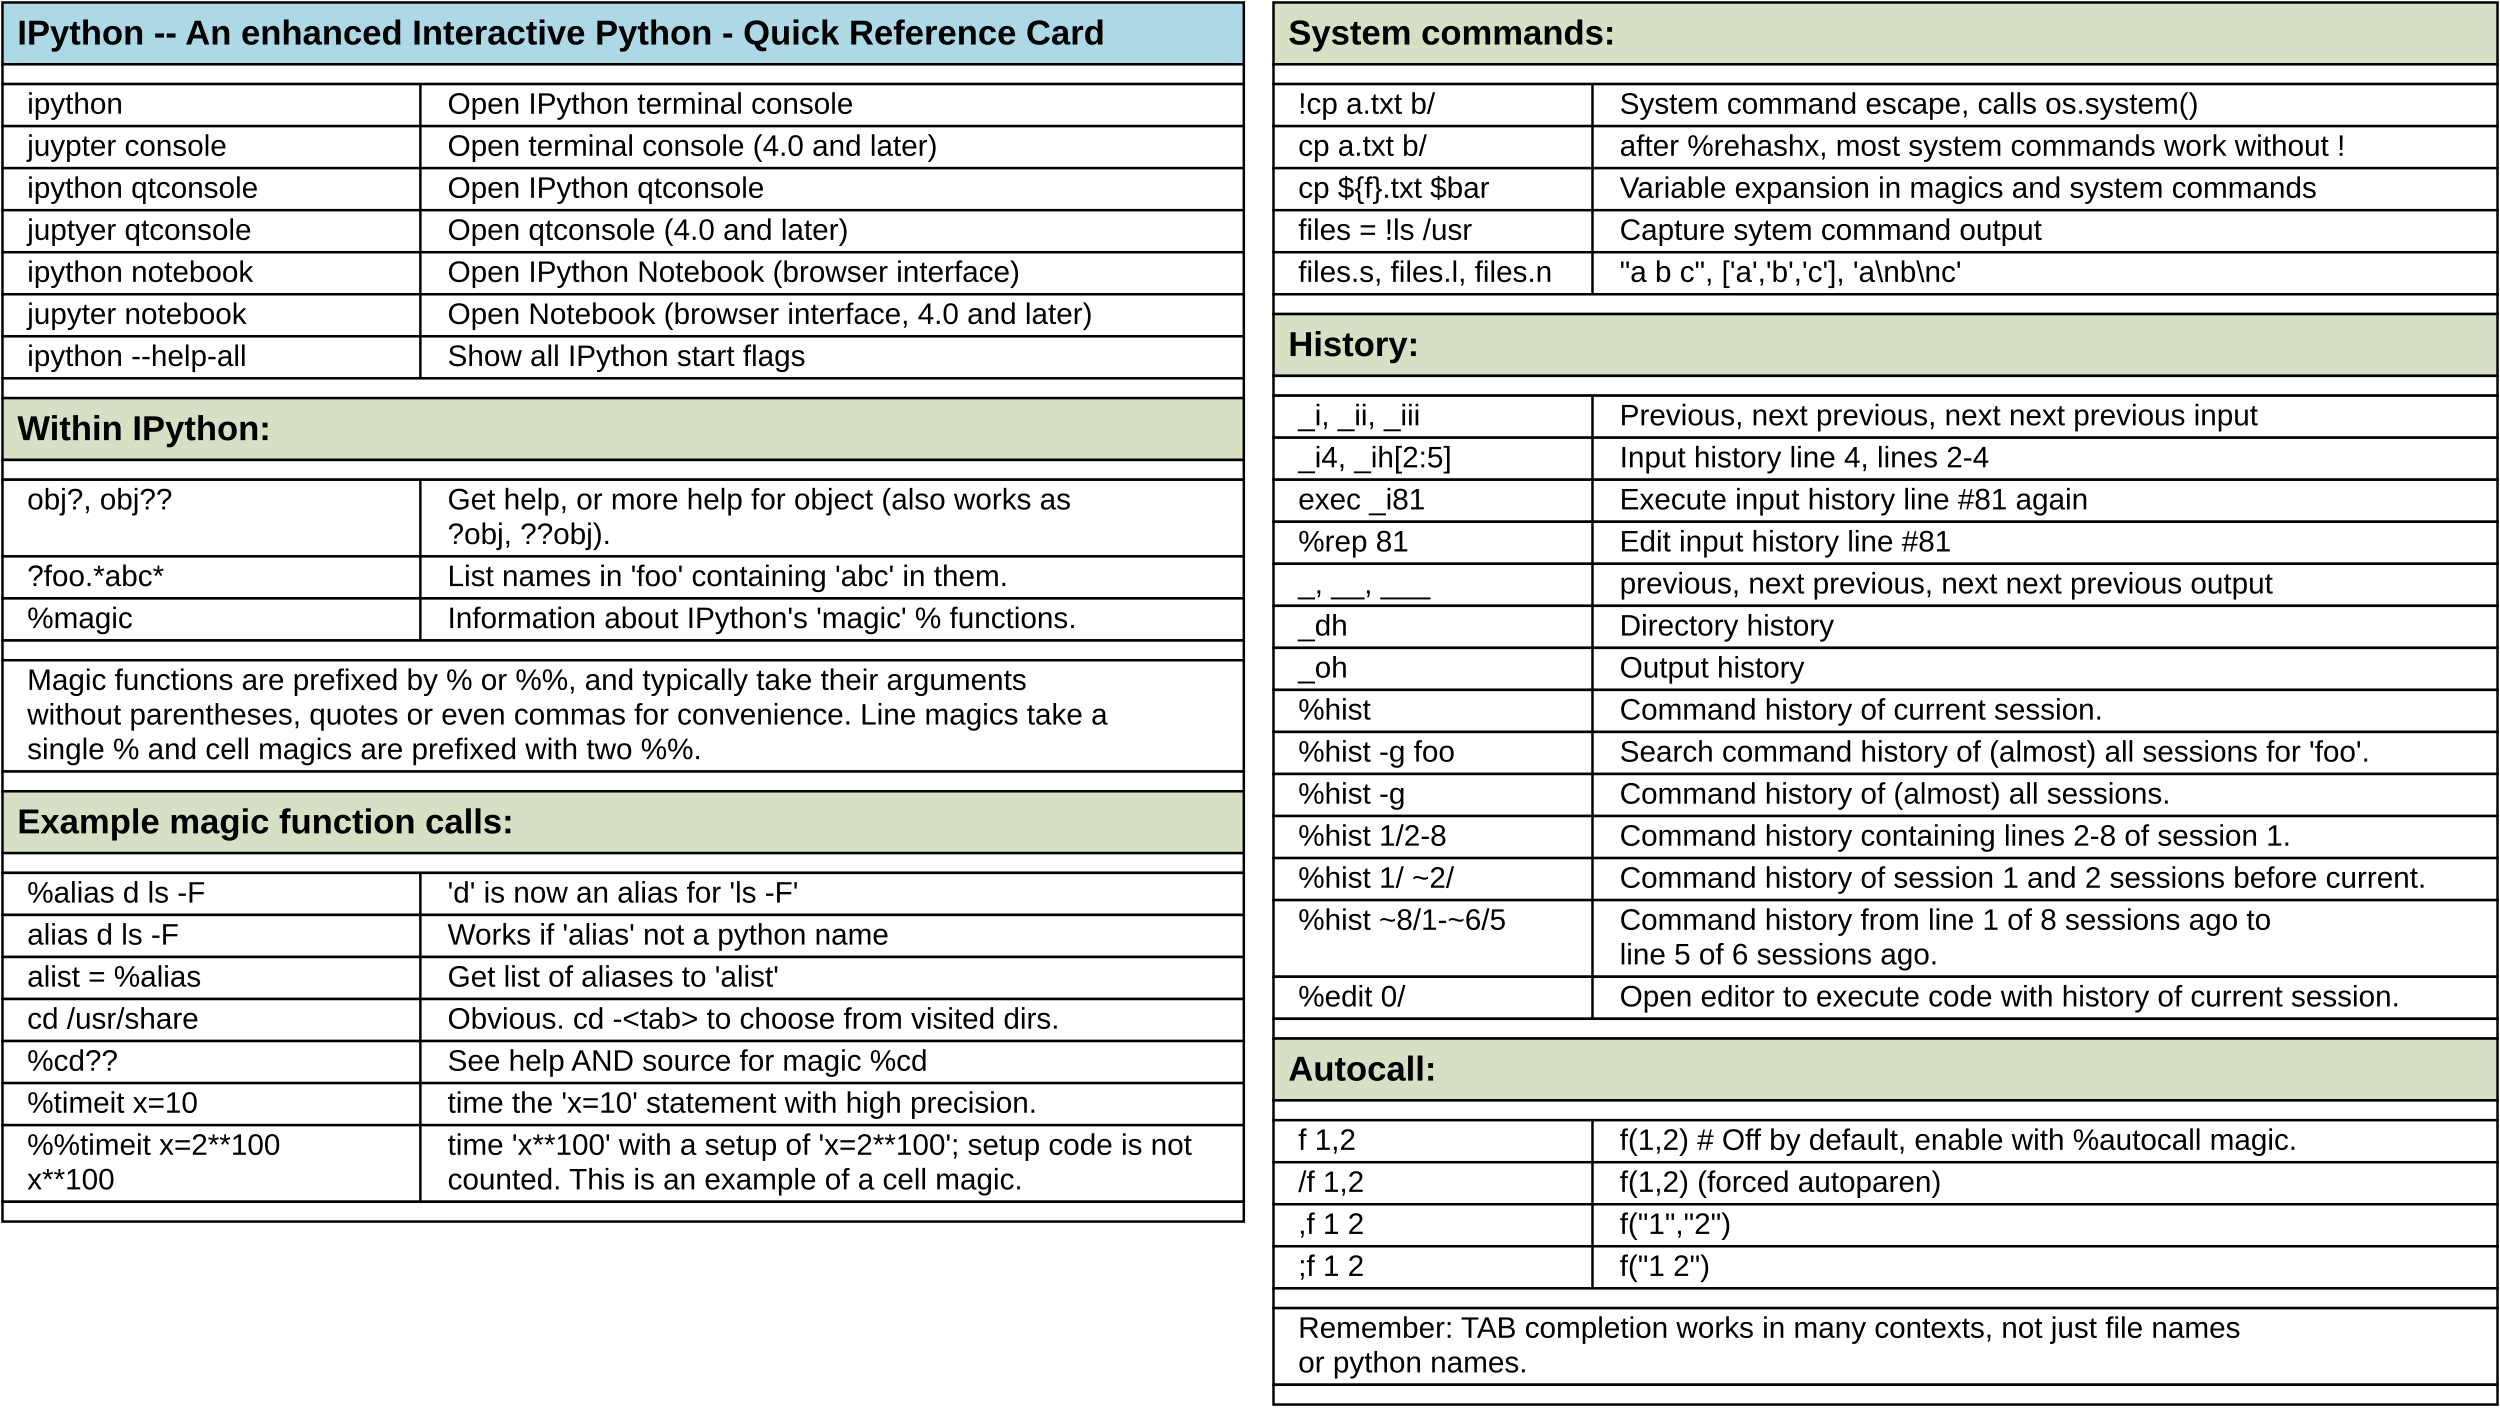
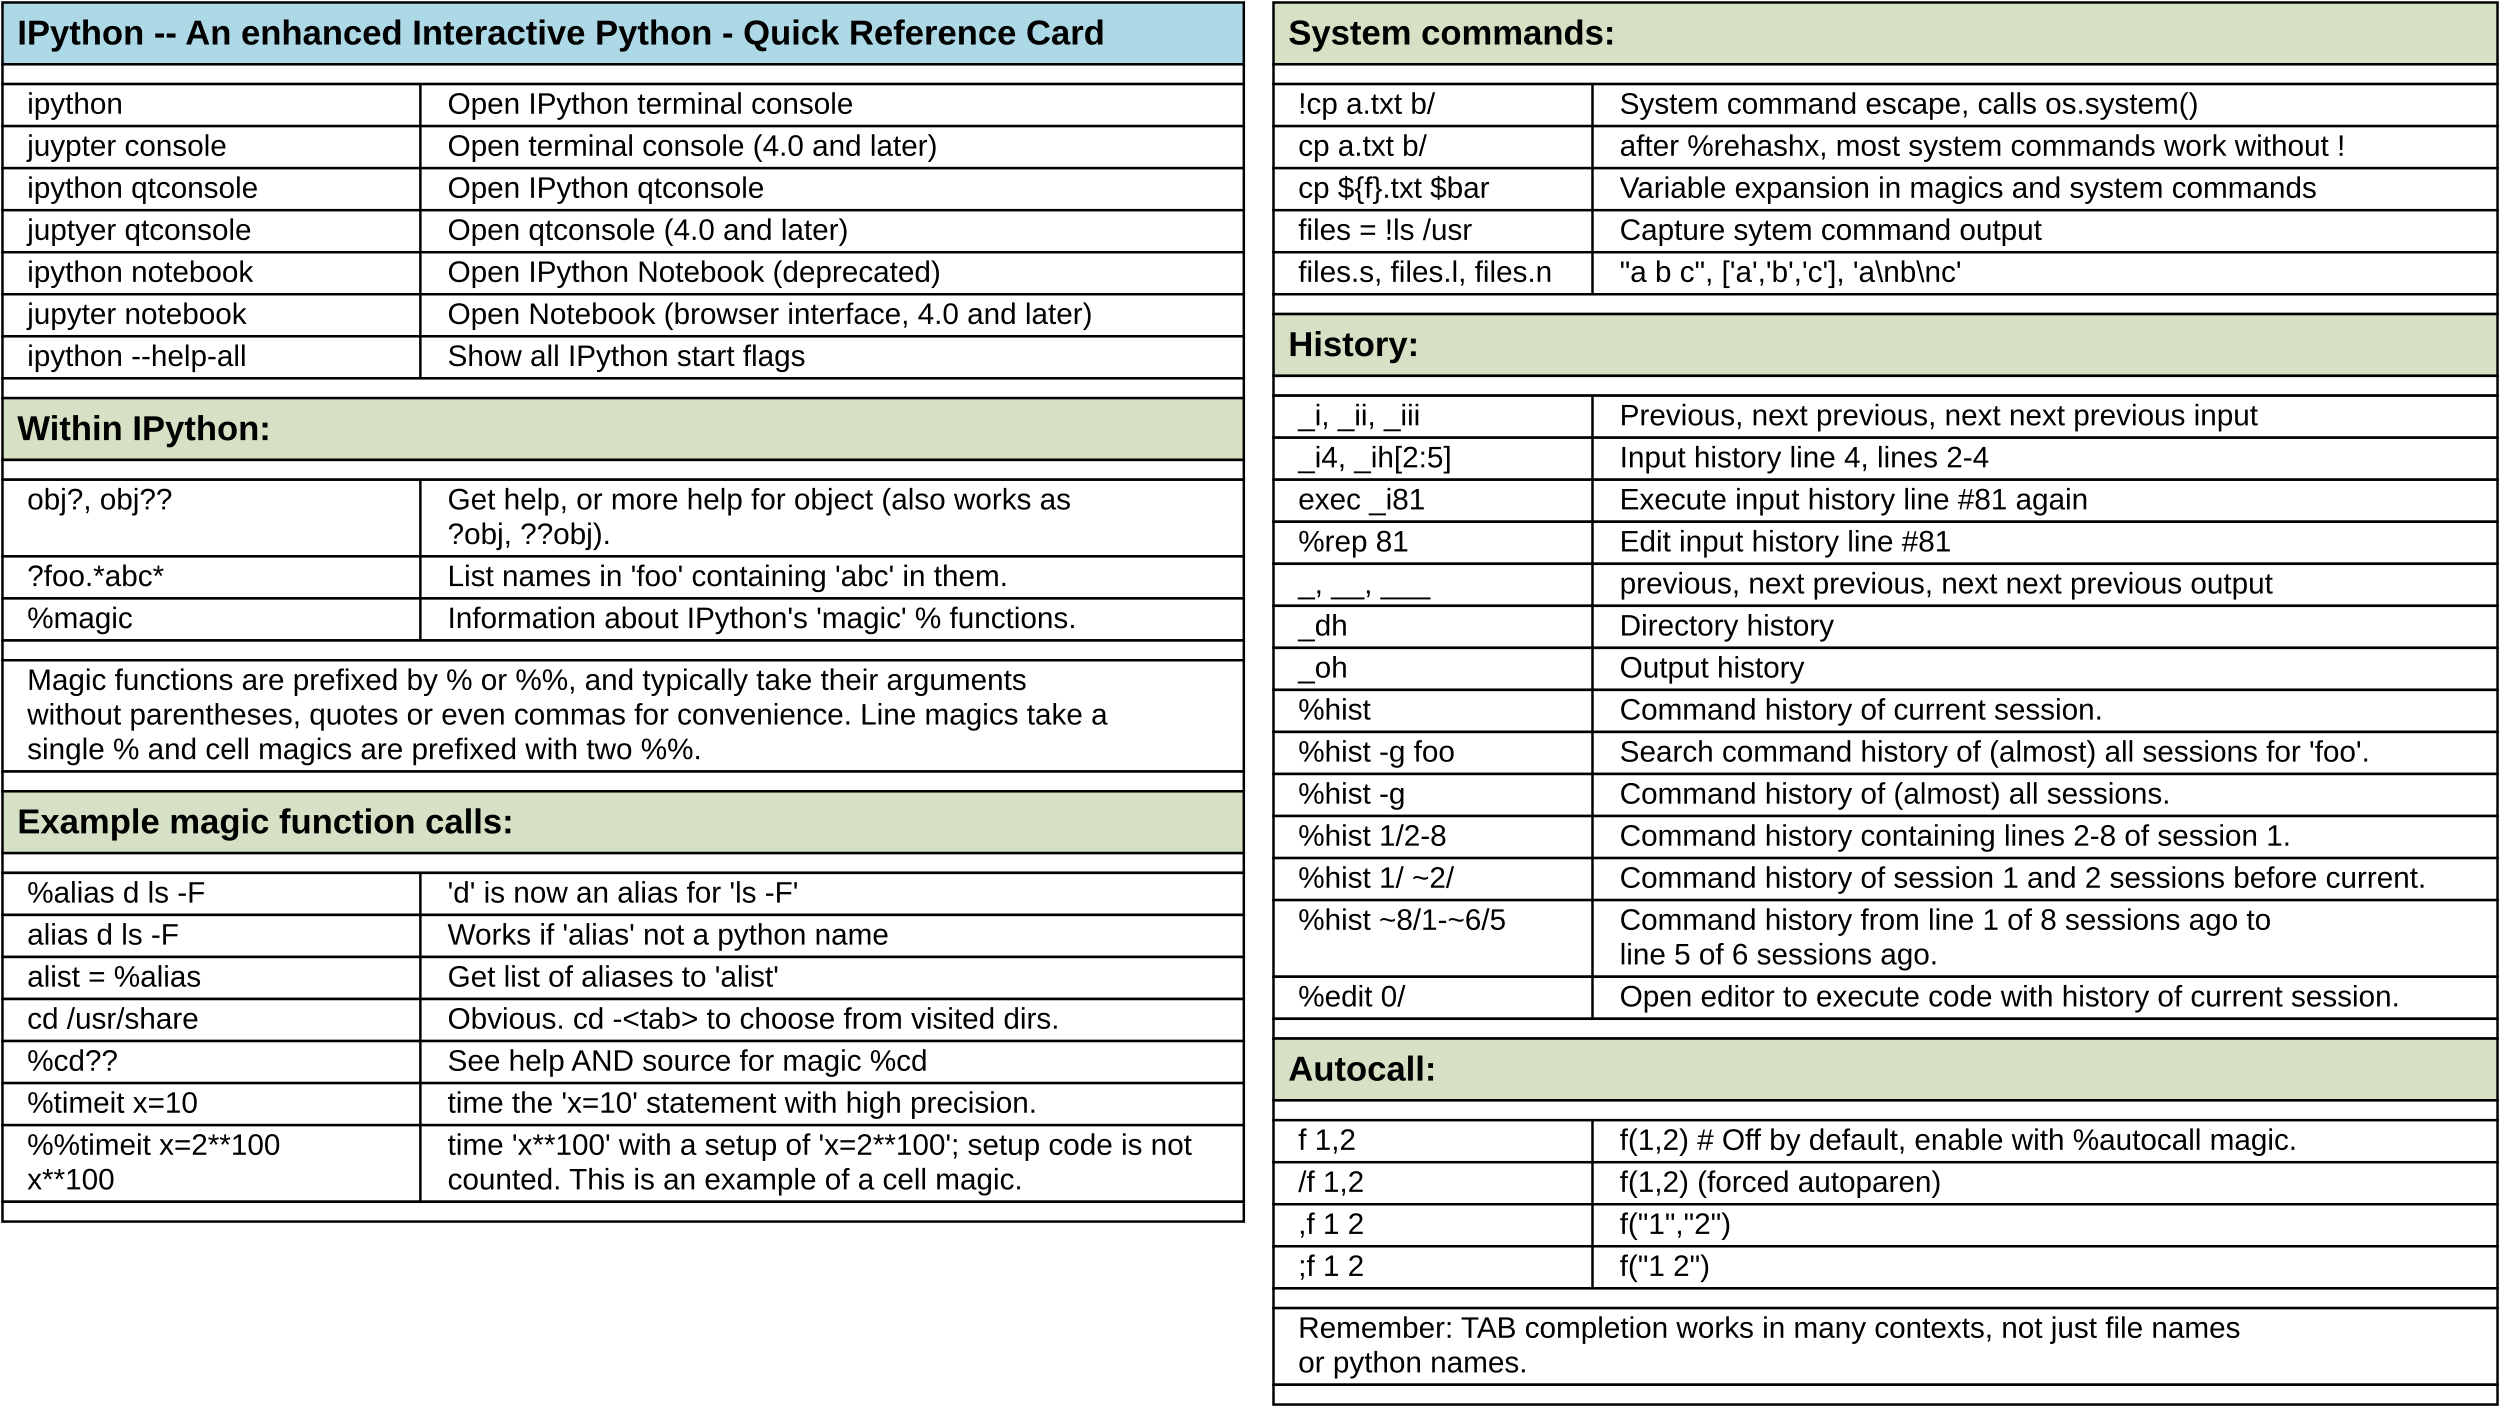
<svg xmlns="http://www.w3.org/2000/svg" viewBox="0 0 1011 569" height="569" version="1.1">
  <rect height="25" width="502" style=" fill:rgb(173, 216, 230); stroke:rgb(0, 0, 0); stroke-width:1" x="1" y="1" />
  <text x="7" y="18" font-size="14" font-weight="bold" style="fill:rgb(0, 0, 0)" font-family="Arial">IPython -- An enhanced Interactive Python - Quick Reference Card</text>
  <rect height="8" width="502" style=" fill:rgb(255, 255, 255); stroke:rgb(0, 0, 0); stroke-width:1" x="1" y="26" />
  <rect height="17" width="502" style=" fill:rgb(255, 255, 255); stroke:rgb(0, 0, 0); stroke-width:1" x="1" y="34" />
  <text x="11" y="46" font-size="12" font-weight="normal" style="fill:rgb(0, 0, 0)" font-family="Arial">ipython</text>
  <text x="181" y="46" font-size="12" font-weight="normal" style="fill:rgb(0, 0, 0)" font-family="Arial">Open IPython terminal console</text>
  <line x1="170" y1="34" x2="170" y2="51" style="stroke:rgb(0, 0, 0); stroke-width:1" />
  <rect height="17" width="502" style=" fill:rgb(255, 255, 255); stroke:rgb(0, 0, 0); stroke-width:1" x="1" y="51" />
  <text x="11" y="63" font-size="12" font-weight="normal" style="fill:rgb(0, 0, 0)" font-family="Arial">juypter console</text>
  <text x="181" y="63" font-size="12" font-weight="normal" style="fill:rgb(0, 0, 0)" font-family="Arial">Open terminal console (4.0 and later)</text>
  <line x1="170" y1="51" x2="170" y2="68" style="stroke:rgb(0, 0, 0); stroke-width:1" />
  <rect height="17" width="502" style=" fill:rgb(255, 255, 255); stroke:rgb(0, 0, 0); stroke-width:1" x="1" y="68" />
  <text x="11" y="80" font-size="12" font-weight="normal" style="fill:rgb(0, 0, 0)" font-family="Arial">ipython qtconsole</text>
  <text x="181" y="80" font-size="12" font-weight="normal" style="fill:rgb(0, 0, 0)" font-family="Arial">Open IPython qtconsole</text>
  <line x1="170" y1="68" x2="170" y2="85" style="stroke:rgb(0, 0, 0); stroke-width:1" />
  <rect height="17" width="502" style=" fill:rgb(255, 255, 255); stroke:rgb(0, 0, 0); stroke-width:1" x="1" y="85" />
  <text x="11" y="97" font-size="12" font-weight="normal" style="fill:rgb(0, 0, 0)" font-family="Arial">juptyer qtconsole</text>
  <text x="181" y="97" font-size="12" font-weight="normal" style="fill:rgb(0, 0, 0)" font-family="Arial">Open qtconsole (4.0 and later)</text>
  <line x1="170" y1="85" x2="170" y2="102" style="stroke:rgb(0, 0, 0); stroke-width:1" />
  <rect height="17" width="502" style=" fill:rgb(255, 255, 255); stroke:rgb(0, 0, 0); stroke-width:1" x="1" y="102" />
  <text x="11" y="114" font-size="12" font-weight="normal" style="fill:rgb(0, 0, 0)" font-family="Arial">ipython notebook</text>
-   <text x="181" y="114" font-size="12" font-weight="normal" style="fill:rgb(0, 0, 0)" font-family="Arial">Open IPython Notebook (browser interface)</text>
+   <text x="181" y="114" font-size="12" font-weight="normal" style="fill:rgb(0, 0, 0)" font-family="Arial">Open IPython Notebook (deprecated)</text>
  <line x1="170" y1="102" x2="170" y2="119" style="stroke:rgb(0, 0, 0); stroke-width:1" />
  <rect height="17" width="502" style=" fill:rgb(255, 255, 255); stroke:rgb(0, 0, 0); stroke-width:1" x="1" y="119" />
  <text x="11" y="131" font-size="12" font-weight="normal" style="fill:rgb(0, 0, 0)" font-family="Arial">jupyter notebook</text>
  <text x="181" y="131" font-size="12" font-weight="normal" style="fill:rgb(0, 0, 0)" font-family="Arial">Open Notebook (browser interface, 4.0 and later)</text>
  <line x1="170" y1="119" x2="170" y2="136" style="stroke:rgb(0, 0, 0); stroke-width:1" />
  <rect height="17" width="502" style=" fill:rgb(255, 255, 255); stroke:rgb(0, 0, 0); stroke-width:1" x="1" y="136" />
  <text x="11" y="148" font-size="12" font-weight="normal" style="fill:rgb(0, 0, 0)" font-family="Arial">ipython --help-all</text>
  <text x="181" y="148" font-size="12" font-weight="normal" style="fill:rgb(0, 0, 0)" font-family="Arial">Show all IPython start flags</text>
  <line x1="170" y1="136" x2="170" y2="153" style="stroke:rgb(0, 0, 0); stroke-width:1" />
  <rect height="8" width="502" style=" fill:rgb(255, 255, 255); stroke:rgb(0, 0, 0); stroke-width:1" x="1" y="153" />
  <rect height="25" width="502" style=" fill:rgb(213, 224, 197); stroke:rgb(0, 0, 0); stroke-width:1" x="1" y="161" />
  <text x="7" y="178" font-size="14" font-weight="bold" style="fill:rgb(0, 0, 0)" font-family="Arial">Within IPython:</text>
  <rect height="8" width="502" style=" fill:rgb(255, 255, 255); stroke:rgb(0, 0, 0); stroke-width:1" x="1" y="186" />
  <rect height="31" width="502" style=" fill:rgb(255, 255, 255); stroke:rgb(0, 0, 0); stroke-width:1" x="1" y="194" />
  <text x="11" y="206" font-size="12" font-weight="normal" style="fill:rgb(0, 0, 0)" font-family="Arial">obj?, obj??<tspan x="11" y="220"> </tspan>
  </text>
  <text x="181" y="206" font-size="12" font-weight="normal" style="fill:rgb(0, 0, 0)" font-family="Arial">Get help, or more help for object (also works as<tspan x="181" y="220">?obj, ??obj).</tspan>
  </text>
  <line x1="170" y1="194" x2="170" y2="225" style="stroke:rgb(0, 0, 0); stroke-width:1" />
  <rect height="17" width="502" style=" fill:rgb(255, 255, 255); stroke:rgb(0, 0, 0); stroke-width:1" x="1" y="225" />
  <text x="11" y="237" font-size="12" font-weight="normal" style="fill:rgb(0, 0, 0)" font-family="Arial">?foo.*abc*</text>
  <text x="181" y="237" font-size="12" font-weight="normal" style="fill:rgb(0, 0, 0)" font-family="Arial">List names in 'foo' containing 'abc' in them.</text>
  <line x1="170" y1="225" x2="170" y2="242" style="stroke:rgb(0, 0, 0); stroke-width:1" />
  <rect height="17" width="502" style=" fill:rgb(255, 255, 255); stroke:rgb(0, 0, 0); stroke-width:1" x="1" y="242" />
  <text x="11" y="254" font-size="12" font-weight="normal" style="fill:rgb(0, 0, 0)" font-family="Arial">%magic</text>
  <text x="181" y="254" font-size="12" font-weight="normal" style="fill:rgb(0, 0, 0)" font-family="Arial">Information about IPython's 'magic' % functions.</text>
  <line x1="170" y1="242" x2="170" y2="259" style="stroke:rgb(0, 0, 0); stroke-width:1" />
  <rect height="8" width="502" style=" fill:rgb(255, 255, 255); stroke:rgb(0, 0, 0); stroke-width:1" x="1" y="259" />
  <rect height="45" width="502" style=" fill:rgb(255, 255, 255); stroke:rgb(0, 0, 0); stroke-width:1" x="1" y="267" />
  <text x="11" y="279" font-size="12" font-weight="normal" style="fill:rgb(0, 0, 0)" font-family="Arial">Magic functions are prefixed by % or %%, and typically take their arguments<tspan x="11" y="293">without parentheses, quotes or even commas for convenience.  Line magics take a</tspan>
    <tspan x="11" y="307">single % and cell magics are prefixed with two %%.</tspan>
  </text>
  <rect height="8" width="502" style=" fill:rgb(255, 255, 255); stroke:rgb(0, 0, 0); stroke-width:1" x="1" y="312" />
  <rect height="25" width="502" style=" fill:rgb(213, 224, 197); stroke:rgb(0, 0, 0); stroke-width:1" x="1" y="320" />
  <text x="7" y="337" font-size="14" font-weight="bold" style="fill:rgb(0, 0, 0)" font-family="Arial">Example magic function calls:</text>
  <rect height="8" width="502" style=" fill:rgb(255, 255, 255); stroke:rgb(0, 0, 0); stroke-width:1" x="1" y="345" />
  <rect height="17" width="502" style=" fill:rgb(255, 255, 255); stroke:rgb(0, 0, 0); stroke-width:1" x="1" y="353" />
  <text x="11" y="365" font-size="12" font-weight="normal" style="fill:rgb(0, 0, 0)" font-family="Arial">%alias d ls -F</text>
  <text x="181" y="365" font-size="12" font-weight="normal" style="fill:rgb(0, 0, 0)" font-family="Arial">'d' is now an alias for 'ls -F'</text>
  <line x1="170" y1="353" x2="170" y2="370" style="stroke:rgb(0, 0, 0); stroke-width:1" />
  <rect height="17" width="502" style=" fill:rgb(255, 255, 255); stroke:rgb(0, 0, 0); stroke-width:1" x="1" y="370" />
  <text x="11" y="382" font-size="12" font-weight="normal" style="fill:rgb(0, 0, 0)" font-family="Arial">alias d ls -F</text>
  <text x="181" y="382" font-size="12" font-weight="normal" style="fill:rgb(0, 0, 0)" font-family="Arial">Works if 'alias' not a python name</text>
  <line x1="170" y1="370" x2="170" y2="387" style="stroke:rgb(0, 0, 0); stroke-width:1" />
  <rect height="17" width="502" style=" fill:rgb(255, 255, 255); stroke:rgb(0, 0, 0); stroke-width:1" x="1" y="387" />
  <text x="11" y="399" font-size="12" font-weight="normal" style="fill:rgb(0, 0, 0)" font-family="Arial">alist = %alias</text>
  <text x="181" y="399" font-size="12" font-weight="normal" style="fill:rgb(0, 0, 0)" font-family="Arial">Get list of aliases to 'alist'</text>
  <line x1="170" y1="387" x2="170" y2="404" style="stroke:rgb(0, 0, 0); stroke-width:1" />
  <rect height="17" width="502" style=" fill:rgb(255, 255, 255); stroke:rgb(0, 0, 0); stroke-width:1" x="1" y="404" />
  <text x="11" y="416" font-size="12" font-weight="normal" style="fill:rgb(0, 0, 0)" font-family="Arial">cd /usr/share</text>
  <text x="181" y="416" font-size="12" font-weight="normal" style="fill:rgb(0, 0, 0)" font-family="Arial">Obvious. cd -&lt;tab&gt; to choose from visited dirs.</text>
  <line x1="170" y1="404" x2="170" y2="421" style="stroke:rgb(0, 0, 0); stroke-width:1" />
  <rect height="17" width="502" style=" fill:rgb(255, 255, 255); stroke:rgb(0, 0, 0); stroke-width:1" x="1" y="421" />
  <text x="11" y="433" font-size="12" font-weight="normal" style="fill:rgb(0, 0, 0)" font-family="Arial">%cd??</text>
  <text x="181" y="433" font-size="12" font-weight="normal" style="fill:rgb(0, 0, 0)" font-family="Arial">See help AND source for magic %cd</text>
  <line x1="170" y1="421" x2="170" y2="438" style="stroke:rgb(0, 0, 0); stroke-width:1" />
  <rect height="17" width="502" style=" fill:rgb(255, 255, 255); stroke:rgb(0, 0, 0); stroke-width:1" x="1" y="438" />
  <text x="11" y="450" font-size="12" font-weight="normal" style="fill:rgb(0, 0, 0)" font-family="Arial">%timeit x=10</text>
  <text x="181" y="450" font-size="12" font-weight="normal" style="fill:rgb(0, 0, 0)" font-family="Arial">time the 'x=10' statement with high precision.</text>
  <line x1="170" y1="438" x2="170" y2="455" style="stroke:rgb(0, 0, 0); stroke-width:1" />
  <rect height="31" width="502" style=" fill:rgb(255, 255, 255); stroke:rgb(0, 0, 0); stroke-width:1" x="1" y="455" />
  <text x="11" y="467" font-size="12" font-weight="normal" style="fill:rgb(0, 0, 0)" font-family="Arial">%%timeit x=2**100<tspan x="11" y="481">x**100</tspan>
  </text>
  <text x="181" y="467" font-size="12" font-weight="normal" style="fill:rgb(0, 0, 0)" font-family="Arial">time 'x**100' with a setup of 'x=2**100'; setup code is not<tspan x="181" y="481">counted.  This is an example of a cell magic.</tspan>
  </text>
  <line x1="170" y1="455" x2="170" y2="486" style="stroke:rgb(0, 0, 0); stroke-width:1" />
  <rect height="8" width="502" style=" fill:rgb(255, 255, 255); stroke:rgb(0, 0, 0); stroke-width:1" x="1" y="486" />
  <rect height="25" width="495" style=" fill:rgb(213, 224, 197); stroke:rgb(0, 0, 0); stroke-width:1" x="515" y="1" />
  <text x="521" y="18" font-size="14" font-weight="bold" style="fill:rgb(0, 0, 0)" font-family="Arial">System commands:</text>
  <rect height="8" width="495" style=" fill:rgb(255, 255, 255); stroke:rgb(0, 0, 0); stroke-width:1" x="515" y="26" />
  <rect height="17" width="495" style=" fill:rgb(255, 255, 255); stroke:rgb(0, 0, 0); stroke-width:1" x="515" y="34" />
  <text x="525" y="46" font-size="12" font-weight="normal" style="fill:rgb(0, 0, 0)" font-family="Arial">!cp a.txt b/</text>
  <text x="655" y="46" font-size="12" font-weight="normal" style="fill:rgb(0, 0, 0)" font-family="Arial">System command escape, calls os.system()</text>
  <line x1="644" y1="34" x2="644" y2="51" style="stroke:rgb(0, 0, 0); stroke-width:1" />
  <rect height="17" width="495" style=" fill:rgb(255, 255, 255); stroke:rgb(0, 0, 0); stroke-width:1" x="515" y="51" />
  <text x="525" y="63" font-size="12" font-weight="normal" style="fill:rgb(0, 0, 0)" font-family="Arial">cp a.txt b/</text>
  <text x="655" y="63" font-size="12" font-weight="normal" style="fill:rgb(0, 0, 0)" font-family="Arial">after %rehashx, most system commands work without !</text>
  <line x1="644" y1="51" x2="644" y2="68" style="stroke:rgb(0, 0, 0); stroke-width:1" />
  <rect height="17" width="495" style=" fill:rgb(255, 255, 255); stroke:rgb(0, 0, 0); stroke-width:1" x="515" y="68" />
  <text x="525" y="80" font-size="12" font-weight="normal" style="fill:rgb(0, 0, 0)" font-family="Arial">cp ${f}.txt $bar</text>
  <text x="655" y="80" font-size="12" font-weight="normal" style="fill:rgb(0, 0, 0)" font-family="Arial">Variable expansion in magics and system commands</text>
  <line x1="644" y1="68" x2="644" y2="85" style="stroke:rgb(0, 0, 0); stroke-width:1" />
  <rect height="17" width="495" style=" fill:rgb(255, 255, 255); stroke:rgb(0, 0, 0); stroke-width:1" x="515" y="85" />
  <text x="525" y="97" font-size="12" font-weight="normal" style="fill:rgb(0, 0, 0)" font-family="Arial">files = !ls /usr</text>
  <text x="655" y="97" font-size="12" font-weight="normal" style="fill:rgb(0, 0, 0)" font-family="Arial">Capture sytem command output</text>
  <line x1="644" y1="85" x2="644" y2="102" style="stroke:rgb(0, 0, 0); stroke-width:1" />
  <rect height="17" width="495" style=" fill:rgb(255, 255, 255); stroke:rgb(0, 0, 0); stroke-width:1" x="515" y="102" />
  <text x="525" y="114" font-size="12" font-weight="normal" style="fill:rgb(0, 0, 0)" font-family="Arial">files.s, files.l, files.n</text>
  <text x="655" y="114" font-size="12" font-weight="normal" style="fill:rgb(0, 0, 0)" font-family="Arial">"a b c", ['a','b','c'], 'a\nb\nc'</text>
  <line x1="644" y1="102" x2="644" y2="119" style="stroke:rgb(0, 0, 0); stroke-width:1" />
  <rect height="8" width="495" style=" fill:rgb(255, 255, 255); stroke:rgb(0, 0, 0); stroke-width:1" x="515" y="119" />
  <rect height="25" width="495" style=" fill:rgb(213, 224, 197); stroke:rgb(0, 0, 0); stroke-width:1" x="515" y="127" />
  <text x="521" y="144" font-size="14" font-weight="bold" style="fill:rgb(0, 0, 0)" font-family="Arial">History:</text>
  <rect height="8" width="495" style=" fill:rgb(255, 255, 255); stroke:rgb(0, 0, 0); stroke-width:1" x="515" y="152" />
  <rect height="17" width="495" style=" fill:rgb(255, 255, 255); stroke:rgb(0, 0, 0); stroke-width:1" x="515" y="160" />
  <text x="525" y="172" font-size="12" font-weight="normal" style="fill:rgb(0, 0, 0)" font-family="Arial">_i, _ii, _iii</text>
  <text x="655" y="172" font-size="12" font-weight="normal" style="fill:rgb(0, 0, 0)" font-family="Arial">Previous, next previous, next next previous input</text>
  <line x1="644" y1="160" x2="644" y2="177" style="stroke:rgb(0, 0, 0); stroke-width:1" />
  <rect height="17" width="495" style=" fill:rgb(255, 255, 255); stroke:rgb(0, 0, 0); stroke-width:1" x="515" y="177" />
  <text x="525" y="189" font-size="12" font-weight="normal" style="fill:rgb(0, 0, 0)" font-family="Arial">_i4, _ih[2:5]</text>
  <text x="655" y="189" font-size="12" font-weight="normal" style="fill:rgb(0, 0, 0)" font-family="Arial">Input history line 4, lines 2-4</text>
  <line x1="644" y1="177" x2="644" y2="194" style="stroke:rgb(0, 0, 0); stroke-width:1" />
  <rect height="17" width="495" style=" fill:rgb(255, 255, 255); stroke:rgb(0, 0, 0); stroke-width:1" x="515" y="194" />
  <text x="525" y="206" font-size="12" font-weight="normal" style="fill:rgb(0, 0, 0)" font-family="Arial">exec _i81</text>
  <text x="655" y="206" font-size="12" font-weight="normal" style="fill:rgb(0, 0, 0)" font-family="Arial">Execute input history line #81 again</text>
  <line x1="644" y1="194" x2="644" y2="211" style="stroke:rgb(0, 0, 0); stroke-width:1" />
  <rect height="17" width="495" style=" fill:rgb(255, 255, 255); stroke:rgb(0, 0, 0); stroke-width:1" x="515" y="211" />
  <text x="525" y="223" font-size="12" font-weight="normal" style="fill:rgb(0, 0, 0)" font-family="Arial">%rep 81</text>
  <text x="655" y="223" font-size="12" font-weight="normal" style="fill:rgb(0, 0, 0)" font-family="Arial">Edit input history line #81</text>
  <line x1="644" y1="211" x2="644" y2="228" style="stroke:rgb(0, 0, 0); stroke-width:1" />
  <rect height="17" width="495" style=" fill:rgb(255, 255, 255); stroke:rgb(0, 0, 0); stroke-width:1" x="515" y="228" />
  <text x="525" y="240" font-size="12" font-weight="normal" style="fill:rgb(0, 0, 0)" font-family="Arial">_, __, ___</text>
  <text x="655" y="240" font-size="12" font-weight="normal" style="fill:rgb(0, 0, 0)" font-family="Arial">previous, next previous, next next previous output</text>
  <line x1="644" y1="228" x2="644" y2="245" style="stroke:rgb(0, 0, 0); stroke-width:1" />
  <rect height="17" width="495" style=" fill:rgb(255, 255, 255); stroke:rgb(0, 0, 0); stroke-width:1" x="515" y="245" />
  <text x="525" y="257" font-size="12" font-weight="normal" style="fill:rgb(0, 0, 0)" font-family="Arial">_dh</text>
  <text x="655" y="257" font-size="12" font-weight="normal" style="fill:rgb(0, 0, 0)" font-family="Arial">Directory history</text>
  <line x1="644" y1="245" x2="644" y2="262" style="stroke:rgb(0, 0, 0); stroke-width:1" />
  <rect height="17" width="495" style=" fill:rgb(255, 255, 255); stroke:rgb(0, 0, 0); stroke-width:1" x="515" y="262" />
  <text x="525" y="274" font-size="12" font-weight="normal" style="fill:rgb(0, 0, 0)" font-family="Arial">_oh</text>
  <text x="655" y="274" font-size="12" font-weight="normal" style="fill:rgb(0, 0, 0)" font-family="Arial">Output history</text>
  <line x1="644" y1="262" x2="644" y2="279" style="stroke:rgb(0, 0, 0); stroke-width:1" />
  <rect height="17" width="495" style=" fill:rgb(255, 255, 255); stroke:rgb(0, 0, 0); stroke-width:1" x="515" y="279" />
  <text x="525" y="291" font-size="12" font-weight="normal" style="fill:rgb(0, 0, 0)" font-family="Arial">%hist</text>
  <text x="655" y="291" font-size="12" font-weight="normal" style="fill:rgb(0, 0, 0)" font-family="Arial">Command history of current session.</text>
  <line x1="644" y1="279" x2="644" y2="296" style="stroke:rgb(0, 0, 0); stroke-width:1" />
  <rect height="17" width="495" style=" fill:rgb(255, 255, 255); stroke:rgb(0, 0, 0); stroke-width:1" x="515" y="296" />
  <text x="525" y="308" font-size="12" font-weight="normal" style="fill:rgb(0, 0, 0)" font-family="Arial">%hist -g foo</text>
  <text x="655" y="308" font-size="12" font-weight="normal" style="fill:rgb(0, 0, 0)" font-family="Arial">Search command history of (almost) all sessions for 'foo'.</text>
  <line x1="644" y1="296" x2="644" y2="313" style="stroke:rgb(0, 0, 0); stroke-width:1" />
  <rect height="17" width="495" style=" fill:rgb(255, 255, 255); stroke:rgb(0, 0, 0); stroke-width:1" x="515" y="313" />
  <text x="525" y="325" font-size="12" font-weight="normal" style="fill:rgb(0, 0, 0)" font-family="Arial">%hist -g</text>
  <text x="655" y="325" font-size="12" font-weight="normal" style="fill:rgb(0, 0, 0)" font-family="Arial">Command history of (almost) all sessions.</text>
  <line x1="644" y1="313" x2="644" y2="330" style="stroke:rgb(0, 0, 0); stroke-width:1" />
  <rect height="17" width="495" style=" fill:rgb(255, 255, 255); stroke:rgb(0, 0, 0); stroke-width:1" x="515" y="330" />
  <text x="525" y="342" font-size="12" font-weight="normal" style="fill:rgb(0, 0, 0)" font-family="Arial">%hist 1/2-8</text>
  <text x="655" y="342" font-size="12" font-weight="normal" style="fill:rgb(0, 0, 0)" font-family="Arial">Command history containing lines 2-8 of session 1.</text>
  <line x1="644" y1="330" x2="644" y2="347" style="stroke:rgb(0, 0, 0); stroke-width:1" />
  <rect height="17" width="495" style=" fill:rgb(255, 255, 255); stroke:rgb(0, 0, 0); stroke-width:1" x="515" y="347" />
  <text x="525" y="359" font-size="12" font-weight="normal" style="fill:rgb(0, 0, 0)" font-family="Arial">%hist 1/ ~2/</text>
  <text x="655" y="359" font-size="12" font-weight="normal" style="fill:rgb(0, 0, 0)" font-family="Arial">Command history of session 1 and 2 sessions before current.</text>
  <line x1="644" y1="347" x2="644" y2="364" style="stroke:rgb(0, 0, 0); stroke-width:1" />
  <rect height="31" width="495" style=" fill:rgb(255, 255, 255); stroke:rgb(0, 0, 0); stroke-width:1" x="515" y="364" />
  <text x="525" y="376" font-size="12" font-weight="normal" style="fill:rgb(0, 0, 0)" font-family="Arial">%hist ~8/1-~6/5<tspan x="525" y="390"> </tspan>
  </text>
  <text x="655" y="376" font-size="12" font-weight="normal" style="fill:rgb(0, 0, 0)" font-family="Arial">Command history from line 1 of 8 sessions ago to<tspan x="655" y="390">line 5 of 6 sessions ago.</tspan>
  </text>
  <line x1="644" y1="364" x2="644" y2="395" style="stroke:rgb(0, 0, 0); stroke-width:1" />
  <rect height="17" width="495" style=" fill:rgb(255, 255, 255); stroke:rgb(0, 0, 0); stroke-width:1" x="515" y="395" />
  <text x="525" y="407" font-size="12" font-weight="normal" style="fill:rgb(0, 0, 0)" font-family="Arial">%edit 0/</text>
  <text x="655" y="407" font-size="12" font-weight="normal" style="fill:rgb(0, 0, 0)" font-family="Arial">Open editor to execute code with history of current session.</text>
  <line x1="644" y1="395" x2="644" y2="412" style="stroke:rgb(0, 0, 0); stroke-width:1" />
  <rect height="8" width="495" style=" fill:rgb(255, 255, 255); stroke:rgb(0, 0, 0); stroke-width:1" x="515" y="412" />
  <rect height="25" width="495" style=" fill:rgb(213, 224, 197); stroke:rgb(0, 0, 0); stroke-width:1" x="515" y="420" />
  <text x="521" y="437" font-size="14" font-weight="bold" style="fill:rgb(0, 0, 0)" font-family="Arial">Autocall:</text>
  <rect height="8" width="495" style=" fill:rgb(255, 255, 255); stroke:rgb(0, 0, 0); stroke-width:1" x="515" y="445" />
  <rect height="17" width="495" style=" fill:rgb(255, 255, 255); stroke:rgb(0, 0, 0); stroke-width:1" x="515" y="453" />
  <text x="525" y="465" font-size="12" font-weight="normal" style="fill:rgb(0, 0, 0)" font-family="Arial">f 1,2</text>
  <text x="655" y="465" font-size="12" font-weight="normal" style="fill:rgb(0, 0, 0)" font-family="Arial">f(1,2)  # Off by default, enable with %autocall magic.</text>
  <line x1="644" y1="453" x2="644" y2="470" style="stroke:rgb(0, 0, 0); stroke-width:1" />
  <rect height="17" width="495" style=" fill:rgb(255, 255, 255); stroke:rgb(0, 0, 0); stroke-width:1" x="515" y="470" />
  <text x="525" y="482" font-size="12" font-weight="normal" style="fill:rgb(0, 0, 0)" font-family="Arial">/f 1,2</text>
  <text x="655" y="482" font-size="12" font-weight="normal" style="fill:rgb(0, 0, 0)" font-family="Arial">f(1,2) (forced autoparen)</text>
  <line x1="644" y1="470" x2="644" y2="487" style="stroke:rgb(0, 0, 0); stroke-width:1" />
  <rect height="17" width="495" style=" fill:rgb(255, 255, 255); stroke:rgb(0, 0, 0); stroke-width:1" x="515" y="487" />
  <text x="525" y="499" font-size="12" font-weight="normal" style="fill:rgb(0, 0, 0)" font-family="Arial">,f 1 2</text>
  <text x="655" y="499" font-size="12" font-weight="normal" style="fill:rgb(0, 0, 0)" font-family="Arial">f("1","2")</text>
  <line x1="644" y1="487" x2="644" y2="504" style="stroke:rgb(0, 0, 0); stroke-width:1" />
  <rect height="17" width="495" style=" fill:rgb(255, 255, 255); stroke:rgb(0, 0, 0); stroke-width:1" x="515" y="504" />
  <text x="525" y="516" font-size="12" font-weight="normal" style="fill:rgb(0, 0, 0)" font-family="Arial">;f 1 2</text>
  <text x="655" y="516" font-size="12" font-weight="normal" style="fill:rgb(0, 0, 0)" font-family="Arial">f("1 2")</text>
  <line x1="644" y1="504" x2="644" y2="521" style="stroke:rgb(0, 0, 0); stroke-width:1" />
  <rect height="8" width="495" style=" fill:rgb(255, 255, 255); stroke:rgb(0, 0, 0); stroke-width:1" x="515" y="521" />
  <rect height="31" width="495" style=" fill:rgb(255, 255, 255); stroke:rgb(0, 0, 0); stroke-width:1" x="515" y="529" />
  <text x="525" y="541" font-size="12" font-weight="normal" style="fill:rgb(0, 0, 0)" font-family="Arial">Remember: TAB completion works in many contexts, not just file names<tspan x="525" y="555">or python names.</tspan>
  </text>
  <rect height="8" width="495" style=" fill:rgb(255, 255, 255); stroke:rgb(0, 0, 0); stroke-width:1" x="515" y="560" />
</svg>
